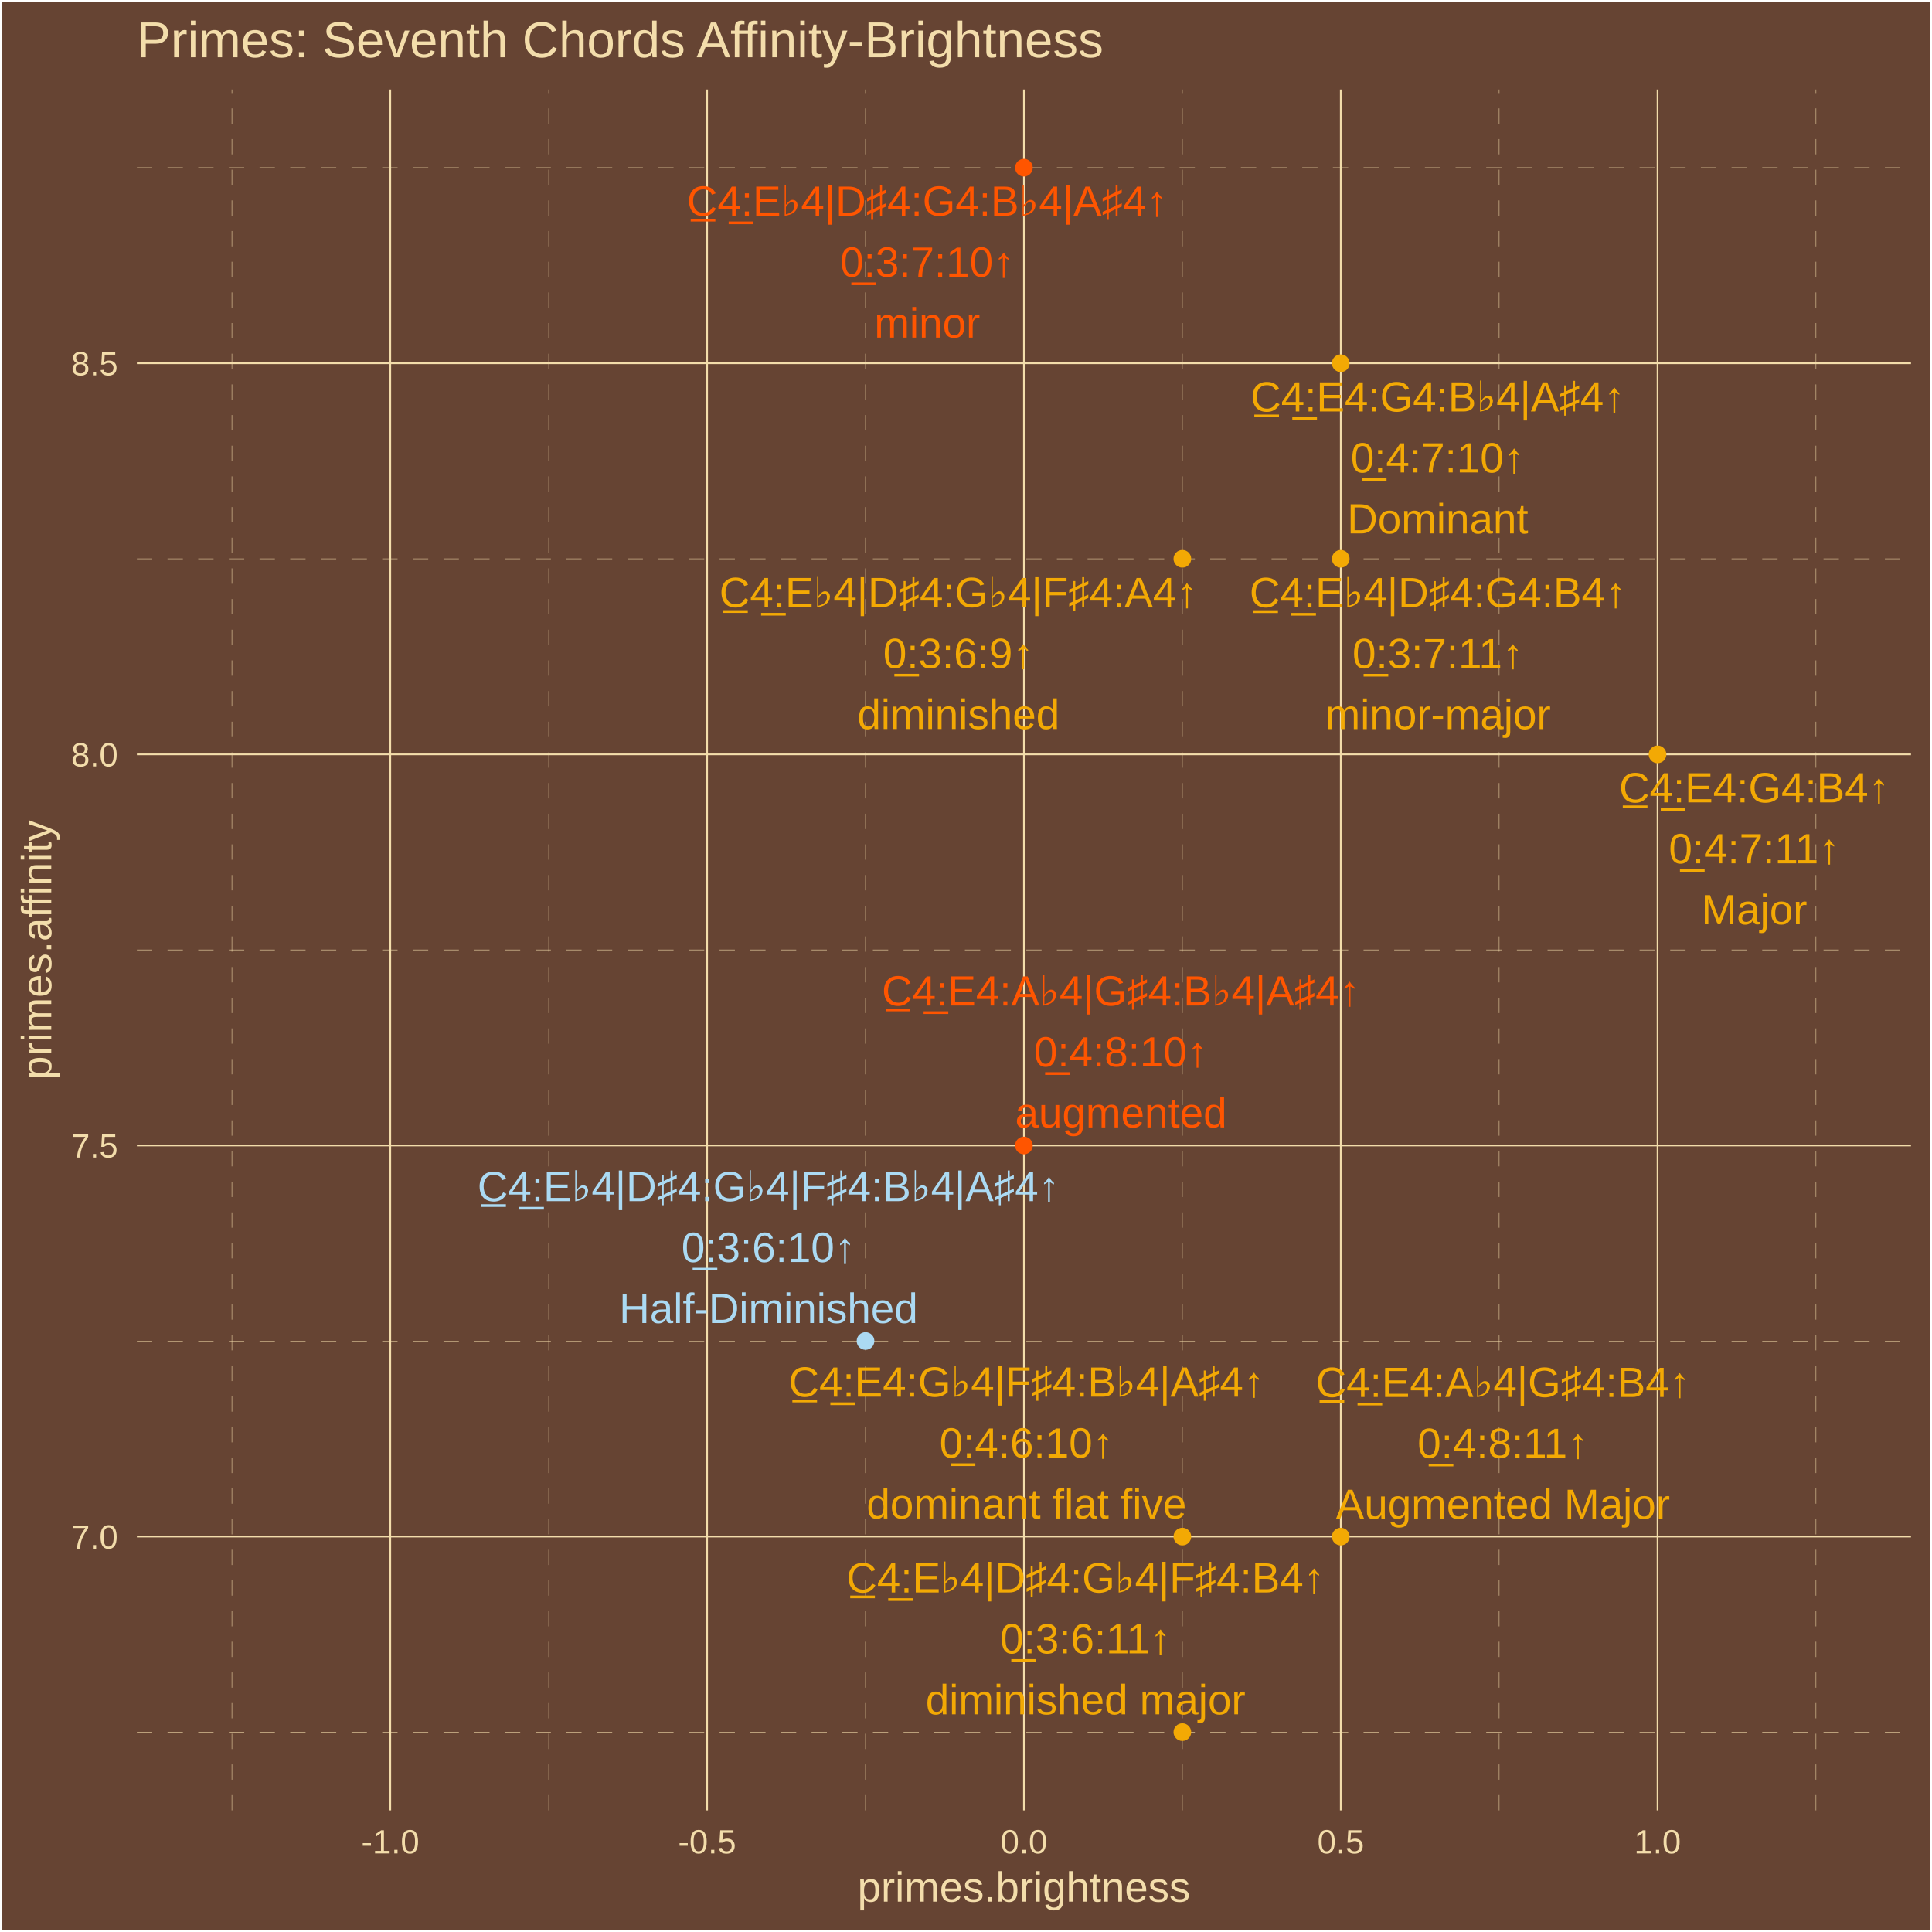
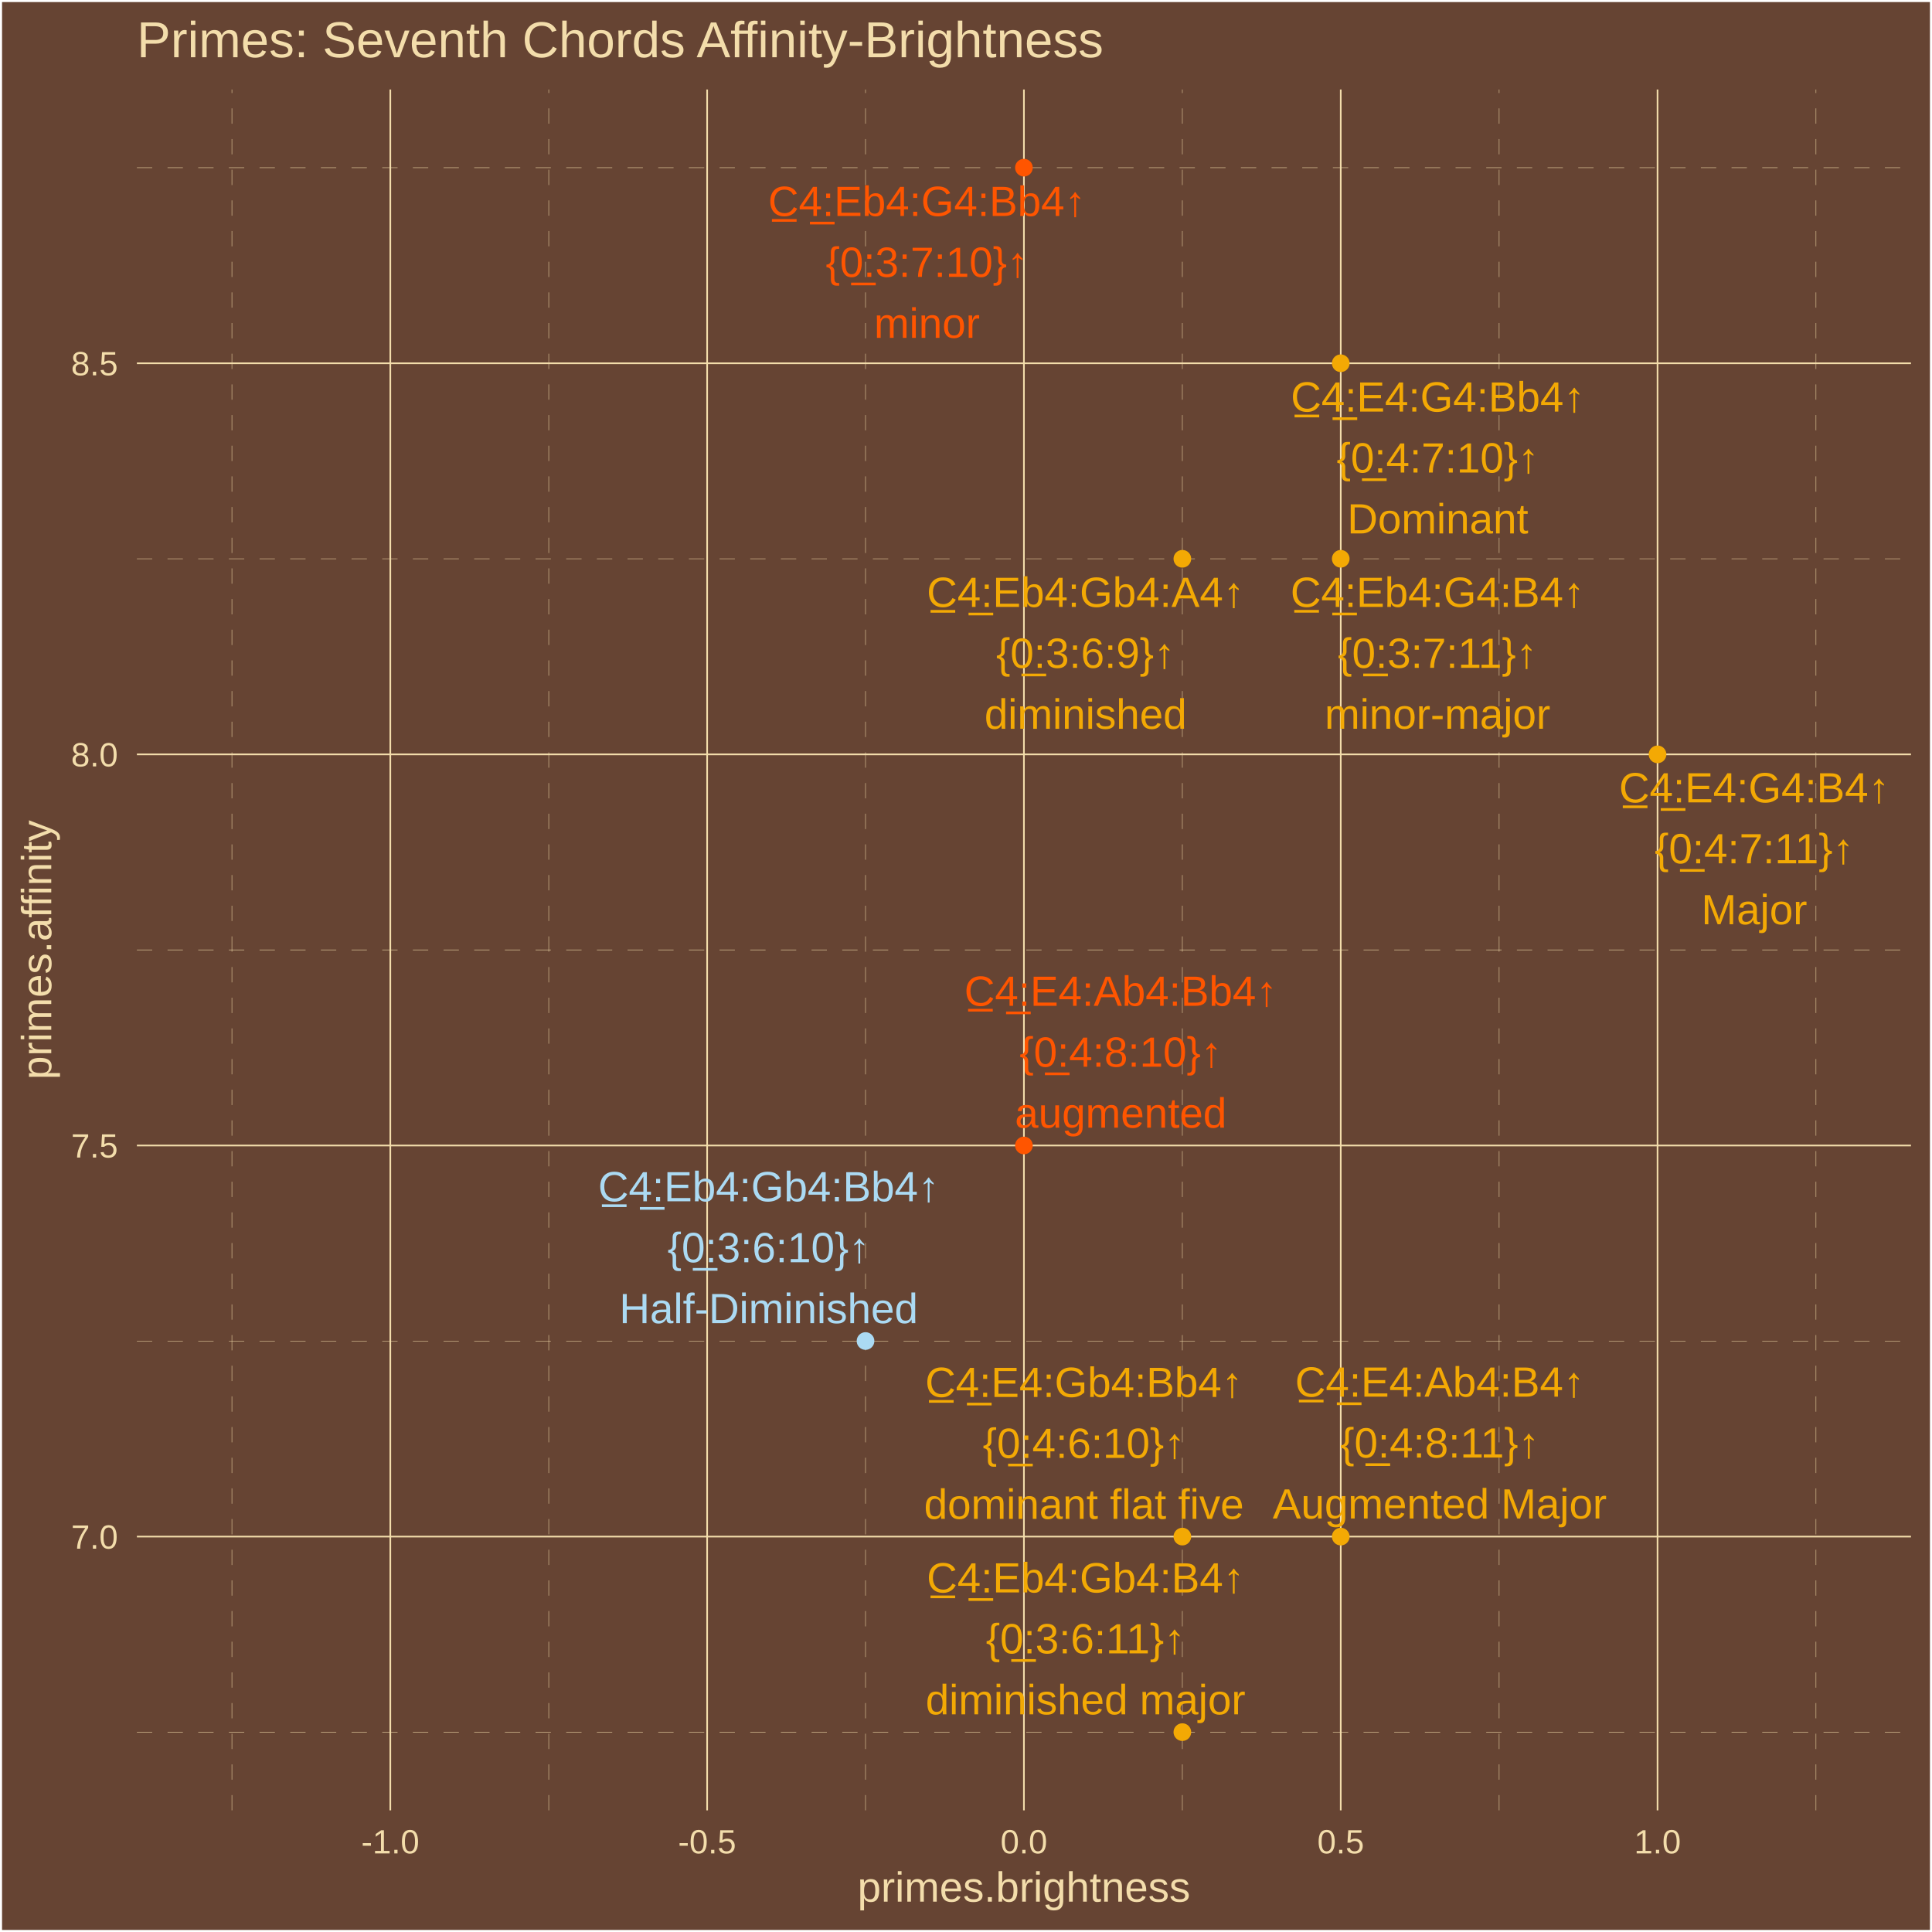
<svg xmlns="http://www.w3.org/2000/svg" class="svglite" width="504.00pt" height="504.00pt" viewBox="0 0 504.00 504.00">
  <defs>
    <style type="text/css">
    .svglite line, .svglite polyline, .svglite polygon, .svglite path, .svglite rect, .svglite circle {
      fill: none;
      stroke: #000000;
      stroke-linecap: round;
      stroke-linejoin: round;
      stroke-miterlimit: 10.00;
    }
    .svglite text {
      white-space: pre;
    }
  </style>
  </defs>
  <rect width="100%" height="100%" style="stroke: none; fill: #664433;" />
  <defs>
    <clipPath id="cpMC4wMHw1MDQuMDB8MC4wMHw1MDQuMDA=">
      <rect x="0.00" y="0.00" width="504.00" height="504.00" />
    </clipPath>
  </defs>
  <g clip-path="url(#cpMC4wMHw1MDQuMDB8MC4wMHw1MDQuMDA=)">
    <rect x="0.00" y="-0" width="504.00" height="504.00" style="stroke-width: 1.07; stroke: #FFFFFF; fill: #664433;" />
  </g>
  <defs>
    <clipPath id="cpMzUuNzF8NDk4LjUyfDIzLjM0fDQ3Mi4yNw==">
      <rect x="35.71" y="23.34" width="462.81" height="448.93" />
    </clipPath>
  </defs>
  <g clip-path="url(#cpMzUuNzF8NDk4LjUyfDIzLjM0fDQ3Mi4yNw==)">
    <rect x="35.71" y="23.34" width="462.81" height="448.93" style="stroke-width: 1.07; stroke: none; fill: #664433;" />
    <polyline points="35.71,451.86 498.52,451.86 " style="stroke-width: 0.11; stroke: #F3DDAB; stroke-dasharray: 4.00,4.00; stroke-linecap: butt;" />
    <polyline points="35.71,349.83 498.52,349.83 " style="stroke-width: 0.11; stroke: #F3DDAB; stroke-dasharray: 4.00,4.00; stroke-linecap: butt;" />
    <polyline points="35.71,247.80 498.52,247.80 " style="stroke-width: 0.11; stroke: #F3DDAB; stroke-dasharray: 4.00,4.00; stroke-linecap: butt;" />
    <polyline points="35.71,145.77 498.52,145.77 " style="stroke-width: 0.11; stroke: #F3DDAB; stroke-dasharray: 4.00,4.00; stroke-linecap: butt;" />
    <polyline points="35.71,43.74 498.52,43.74 " style="stroke-width: 0.11; stroke: #F3DDAB; stroke-dasharray: 4.00,4.00; stroke-linecap: butt;" />
    <polyline points="60.50,472.27 60.50,23.34 " style="stroke-width: 0.11; stroke: #F3DDAB; stroke-dasharray: 4.00,4.00; stroke-linecap: butt;" />
    <polyline points="143.15,472.27 143.15,23.34 " style="stroke-width: 0.11; stroke: #F3DDAB; stroke-dasharray: 4.00,4.00; stroke-linecap: butt;" />
    <polyline points="225.79,472.27 225.79,23.34 " style="stroke-width: 0.11; stroke: #F3DDAB; stroke-dasharray: 4.00,4.00; stroke-linecap: butt;" />
    <polyline points="308.44,472.27 308.44,23.34 " style="stroke-width: 0.11; stroke: #F3DDAB; stroke-dasharray: 4.00,4.00; stroke-linecap: butt;" />
    <polyline points="391.08,472.27 391.08,23.34 " style="stroke-width: 0.11; stroke: #F3DDAB; stroke-dasharray: 4.00,4.00; stroke-linecap: butt;" />
    <polyline points="473.73,472.27 473.73,23.34 " style="stroke-width: 0.11; stroke: #F3DDAB; stroke-dasharray: 4.00,4.00; stroke-linecap: butt;" />
    <polyline points="35.71,400.85 498.52,400.85 " style="stroke-width: 0.43; stroke: #F3DDAB; stroke-linecap: butt;" />
    <polyline points="35.71,298.82 498.52,298.82 " style="stroke-width: 0.43; stroke: #F3DDAB; stroke-linecap: butt;" />
    <polyline points="35.71,196.79 498.52,196.79 " style="stroke-width: 0.43; stroke: #F3DDAB; stroke-linecap: butt;" />
    <polyline points="35.71,94.76 498.52,94.76 " style="stroke-width: 0.43; stroke: #F3DDAB; stroke-linecap: butt;" />
    <polyline points="101.82,472.27 101.82,23.34 " style="stroke-width: 0.43; stroke: #F3DDAB; stroke-linecap: butt;" />
    <polyline points="184.47,472.27 184.47,23.34 " style="stroke-width: 0.43; stroke: #F3DDAB; stroke-linecap: butt;" />
    <polyline points="267.11,472.27 267.11,23.34 " style="stroke-width: 0.43; stroke: #F3DDAB; stroke-linecap: butt;" />
    <polyline points="349.76,472.27 349.76,23.34 " style="stroke-width: 0.43; stroke: #F3DDAB; stroke-linecap: butt;" />
    <polyline points="432.40,472.27 432.40,23.34 " style="stroke-width: 0.43; stroke: #F3DDAB; stroke-linecap: butt;" />
    <circle cx="432.40" cy="196.79" r="1.95" style="stroke-width: 0.71; stroke: #F3A904; fill: #F3A904;" />
    <circle cx="308.44" cy="400.85" r="1.95" style="stroke-width: 0.71; stroke: #F3A904; fill: #F3A904;" />
    <circle cx="349.76" cy="94.76" r="1.95" style="stroke-width: 0.71; stroke: #F3A904; fill: #F3A904;" />
    <circle cx="267.11" cy="298.82" r="1.95" style="stroke-width: 0.71; stroke: #FF5500; fill: #FF5500;" />
    <circle cx="349.76" cy="400.85" r="1.95" style="stroke-width: 0.71; stroke: #F3A904; fill: #F3A904;" />
    <circle cx="267.11" cy="43.74" r="1.95" style="stroke-width: 0.71; stroke: #FF5500; fill: #FF5500;" />
    <circle cx="349.76" cy="145.77" r="1.95" style="stroke-width: 0.71; stroke: #F3A904; fill: #F3A904;" />
    <circle cx="225.79" cy="349.83" r="1.95" style="stroke-width: 0.71; stroke: #ABDAF3; fill: #ABDAF3;" />
    <circle cx="308.44" cy="451.86" r="1.95" style="stroke-width: 0.71; stroke: #F3A904; fill: #F3A904;" />
    <circle cx="308.44" cy="145.77" r="1.95" style="stroke-width: 0.71; stroke: #F3A904; fill: #F3A904;" />
    <text x="457.63" y="209.32" text-anchor="middle" style="font-size: 11.04px;fill: #F3A904; font-family: &quot;Arial&quot;;" textLength="71.99px" lengthAdjust="spacingAndGlyphs">C̲4̲:E4:G4:B4↑</text>
-     <text x="457.63" y="225.22" text-anchor="middle" style="font-size: 11.04px;fill: #F3A904; font-family: &quot;Arial&quot;;" textLength="46.86px" lengthAdjust="spacingAndGlyphs">0̲:4:7:11↑</text>
+     <text x="457.63" y="225.22" text-anchor="middle" style="font-size: 11.04px;fill: #F3A904; font-family: &quot;Arial&quot;;" textLength="54.24px" lengthAdjust="spacingAndGlyphs">{0̲:4:7:11}↑</text>
    <text x="457.63" y="241.12" text-anchor="middle" style="font-size: 11.04px;fill: #F3A904; font-family: &quot;Arial&quot;;" textLength="27.58px" lengthAdjust="spacingAndGlyphs">Major</text>
-     <text x="267.79" y="364.34" text-anchor="middle" style="font-size: 11.04px;fill: #F3A904; font-family: &quot;Arial&quot;;" textLength="132.06px" lengthAdjust="spacingAndGlyphs">C̲4̲:E4:G♭4|F♯4:B♭4|A♯4↑</text>
-     <text x="267.79" y="380.24" text-anchor="middle" style="font-size: 11.04px;fill: #F3A904; font-family: &quot;Arial&quot;;" textLength="46.86px" lengthAdjust="spacingAndGlyphs">0̲:4:6:10↑</text>
-     <text x="267.79" y="396.13" text-anchor="middle" style="font-size: 11.04px;fill: #F3A904; font-family: &quot;Arial&quot;;" textLength="83.39px" lengthAdjust="spacingAndGlyphs">dominant flat five</text>
-     <text x="375.06" y="107.35" text-anchor="middle" style="font-size: 11.04px;fill: #F3A904; font-family: &quot;Arial&quot;;" textLength="102.33px" lengthAdjust="spacingAndGlyphs">C̲4̲:E4:G4:B♭4|A♯4↑</text>
-     <text x="375.06" y="123.25" text-anchor="middle" style="font-size: 11.04px;fill: #F3A904; font-family: &quot;Arial&quot;;" textLength="46.86px" lengthAdjust="spacingAndGlyphs">0̲:4:7:10↑</text>
-     <text x="375.06" y="139.15" text-anchor="middle" style="font-size: 11.04px;fill: #F3A904; font-family: &quot;Arial&quot;;" textLength="47.20px" lengthAdjust="spacingAndGlyphs">Dominant</text>
-     <text x="292.43" y="262.31" text-anchor="middle" style="font-size: 11.04px;fill: #FF5500; font-family: &quot;Arial&quot;;" textLength="132.67px" lengthAdjust="spacingAndGlyphs">C̲4̲:E4:A♭4|G♯4:B♭4|A♯4↑</text>
-     <text x="292.43" y="278.21" text-anchor="middle" style="font-size: 11.04px;fill: #FF5500; font-family: &quot;Arial&quot;;" textLength="46.86px" lengthAdjust="spacingAndGlyphs">0̲:4:8:10↑</text>
-     <text x="292.43" y="294.11" text-anchor="middle" style="font-size: 11.04px;fill: #FF5500; font-family: &quot;Arial&quot;;" textLength="55.20px" lengthAdjust="spacingAndGlyphs">augmented</text>
-     <text x="392.08" y="364.43" text-anchor="middle" style="font-size: 11.04px;fill: #F3A904; font-family: &quot;Arial&quot;;" textLength="102.33px" lengthAdjust="spacingAndGlyphs">C̲4̲:E4:A♭4|G♯4:B4↑</text>
-     <text x="392.08" y="380.33" text-anchor="middle" style="font-size: 11.04px;fill: #F3A904; font-family: &quot;Arial&quot;;" textLength="46.86px" lengthAdjust="spacingAndGlyphs">0̲:4:8:11↑</text>
-     <text x="392.08" y="396.22" text-anchor="middle" style="font-size: 11.04px;fill: #F3A904; font-family: &quot;Arial&quot;;" textLength="87.06px" lengthAdjust="spacingAndGlyphs">Augmented Major</text>
-     <text x="241.88" y="56.27" text-anchor="middle" style="font-size: 11.04px;fill: #FF5500; font-family: &quot;Arial&quot;;" textLength="133.28px" lengthAdjust="spacingAndGlyphs">C̲4̲:E♭4|D♯4:G4:B♭4|A♯4↑</text>
-     <text x="241.88" y="72.17" text-anchor="middle" style="font-size: 11.04px;fill: #FF5500; font-family: &quot;Arial&quot;;" textLength="46.86px" lengthAdjust="spacingAndGlyphs">0̲:3:7:10↑</text>
-     <text x="241.88" y="88.07" text-anchor="middle" style="font-size: 11.04px;fill: #FF5500; font-family: &quot;Arial&quot;;" textLength="27.58px" lengthAdjust="spacingAndGlyphs">minor</text>
-     <text x="375.10" y="158.40" text-anchor="middle" style="font-size: 11.04px;fill: #F3A904; font-family: &quot;Arial&quot;;" textLength="102.94px" lengthAdjust="spacingAndGlyphs">C̲4̲:E♭4|D♯4:G4:B4↑</text>
-     <text x="375.10" y="174.30" text-anchor="middle" style="font-size: 11.04px;fill: #F3A904; font-family: &quot;Arial&quot;;" textLength="46.86px" lengthAdjust="spacingAndGlyphs">0̲:3:7:11↑</text>
-     <text x="375.10" y="190.20" text-anchor="middle" style="font-size: 11.04px;fill: #F3A904; font-family: &quot;Arial&quot;;" textLength="58.82px" lengthAdjust="spacingAndGlyphs">minor-major</text>
-     <text x="200.48" y="313.34" text-anchor="middle" style="font-size: 11.04px;fill: #ABDAF3; font-family: &quot;Arial&quot;;" textLength="163.00px" lengthAdjust="spacingAndGlyphs">C̲4̲:E♭4|D♯4:G♭4|F♯4:B♭4|A♯4↑</text>
-     <text x="200.48" y="329.23" text-anchor="middle" style="font-size: 11.04px;fill: #ABDAF3; font-family: &quot;Arial&quot;;" textLength="46.86px" lengthAdjust="spacingAndGlyphs">0̲:3:6:10↑</text>
-     <text x="200.48" y="345.13" text-anchor="middle" style="font-size: 11.04px;fill: #ABDAF3; font-family: &quot;Arial&quot;;" textLength="77.83px" lengthAdjust="spacingAndGlyphs">Half-Diminished</text>
-     <text x="283.19" y="415.43" text-anchor="middle" style="font-size: 11.04px;fill: #F3A904; font-family: &quot;Arial&quot;;" textLength="132.66px" lengthAdjust="spacingAndGlyphs">C̲4̲:E♭4|D♯4:G♭4|F♯4:B4↑</text>
-     <text x="283.19" y="431.32" text-anchor="middle" style="font-size: 11.04px;fill: #F3A904; font-family: &quot;Arial&quot;;" textLength="46.86px" lengthAdjust="spacingAndGlyphs">0̲:3:6:11↑</text>
-     <text x="283.19" y="447.22" text-anchor="middle" style="font-size: 11.04px;fill: #F3A904; font-family: &quot;Arial&quot;;" textLength="83.36px" lengthAdjust="spacingAndGlyphs">diminished major</text>
-     <text x="250.03" y="158.38" text-anchor="middle" style="font-size: 11.04px;fill: #F3A904; font-family: &quot;Arial&quot;;" textLength="132.66px" lengthAdjust="spacingAndGlyphs">C̲4̲:E♭4|D♯4:G♭4|F♯4:A4↑</text>
-     <text x="250.03" y="174.28" text-anchor="middle" style="font-size: 11.04px;fill: #F3A904; font-family: &quot;Arial&quot;;" textLength="40.73px" lengthAdjust="spacingAndGlyphs">0̲:3:6:9↑</text>
-     <text x="250.03" y="190.18" text-anchor="middle" style="font-size: 11.04px;fill: #F3A904; font-family: &quot;Arial&quot;;" textLength="52.72px" lengthAdjust="spacingAndGlyphs">diminished</text>
+     <text x="282.77" y="364.43" text-anchor="middle" style="font-size: 11.04px;fill: #F3A904; font-family: &quot;Arial&quot;;" textLength="84.26px" lengthAdjust="spacingAndGlyphs">C̲4̲:E4:Gb4:Bb4↑</text>
+     <text x="282.77" y="380.33" text-anchor="middle" style="font-size: 11.04px;fill: #F3A904; font-family: &quot;Arial&quot;;" textLength="54.24px" lengthAdjust="spacingAndGlyphs">{0̲:4:6:10}↑</text>
+     <text x="282.77" y="396.23" text-anchor="middle" style="font-size: 11.04px;fill: #F3A904; font-family: &quot;Arial&quot;;" textLength="83.39px" lengthAdjust="spacingAndGlyphs">dominant flat five</text>
+     <text x="375.08" y="107.37" text-anchor="middle" style="font-size: 11.04px;fill: #F3A904; font-family: &quot;Arial&quot;;" textLength="78.13px" lengthAdjust="spacingAndGlyphs">C̲4̲:E4:G4:Bb4↑</text>
+     <text x="375.08" y="123.27" text-anchor="middle" style="font-size: 11.04px;fill: #F3A904; font-family: &quot;Arial&quot;;" textLength="54.24px" lengthAdjust="spacingAndGlyphs">{0̲:4:7:10}↑</text>
+     <text x="375.08" y="139.16" text-anchor="middle" style="font-size: 11.04px;fill: #F3A904; font-family: &quot;Arial&quot;;" textLength="47.20px" lengthAdjust="spacingAndGlyphs">Dominant</text>
+     <text x="292.37" y="262.38" text-anchor="middle" style="font-size: 11.04px;fill: #FF5500; font-family: &quot;Arial&quot;;" textLength="83.04px" lengthAdjust="spacingAndGlyphs">C̲4̲:E4:Ab4:Bb4↑</text>
+     <text x="292.37" y="278.28" text-anchor="middle" style="font-size: 11.04px;fill: #FF5500; font-family: &quot;Arial&quot;;" textLength="54.24px" lengthAdjust="spacingAndGlyphs">{0̲:4:8:10}↑</text>
+     <text x="292.37" y="294.18" text-anchor="middle" style="font-size: 11.04px;fill: #FF5500; font-family: &quot;Arial&quot;;" textLength="55.20px" lengthAdjust="spacingAndGlyphs">augmented</text>
+     <text x="375.59" y="364.34" text-anchor="middle" style="font-size: 11.04px;fill: #F3A904; font-family: &quot;Arial&quot;;" textLength="76.90px" lengthAdjust="spacingAndGlyphs">C̲4̲:E4:Ab4:B4↑</text>
+     <text x="375.59" y="380.23" text-anchor="middle" style="font-size: 11.04px;fill: #F3A904; font-family: &quot;Arial&quot;;" textLength="54.24px" lengthAdjust="spacingAndGlyphs">{0̲:4:8:11}↑</text>
+     <text x="375.59" y="396.13" text-anchor="middle" style="font-size: 11.04px;fill: #F3A904; font-family: &quot;Arial&quot;;" textLength="87.06px" lengthAdjust="spacingAndGlyphs">Augmented Major</text>
+     <text x="241.81" y="56.34" text-anchor="middle" style="font-size: 11.04px;fill: #FF5500; font-family: &quot;Arial&quot;;" textLength="84.26px" lengthAdjust="spacingAndGlyphs">C̲4̲:Eb4:G4:Bb4↑</text>
+     <text x="241.81" y="72.23" text-anchor="middle" style="font-size: 11.04px;fill: #FF5500; font-family: &quot;Arial&quot;;" textLength="54.24px" lengthAdjust="spacingAndGlyphs">{0̲:3:7:10}↑</text>
+     <text x="241.81" y="88.13" text-anchor="middle" style="font-size: 11.04px;fill: #FF5500; font-family: &quot;Arial&quot;;" textLength="27.58px" lengthAdjust="spacingAndGlyphs">minor</text>
+     <text x="375.00" y="158.32" text-anchor="middle" style="font-size: 11.04px;fill: #F3A904; font-family: &quot;Arial&quot;;" textLength="78.13px" lengthAdjust="spacingAndGlyphs">C̲4̲:Eb4:G4:B4↑</text>
+     <text x="375.00" y="174.22" text-anchor="middle" style="font-size: 11.04px;fill: #F3A904; font-family: &quot;Arial&quot;;" textLength="54.24px" lengthAdjust="spacingAndGlyphs">{0̲:3:7:11}↑</text>
+     <text x="375.00" y="190.11" text-anchor="middle" style="font-size: 11.04px;fill: #F3A904; font-family: &quot;Arial&quot;;" textLength="58.82px" lengthAdjust="spacingAndGlyphs">minor-major</text>
+     <text x="200.52" y="313.38" text-anchor="middle" style="font-size: 11.04px;fill: #ABDAF3; font-family: &quot;Arial&quot;;" textLength="90.40px" lengthAdjust="spacingAndGlyphs">C̲4̲:Eb4:Gb4:Bb4↑</text>
+     <text x="200.52" y="329.28" text-anchor="middle" style="font-size: 11.04px;fill: #ABDAF3; font-family: &quot;Arial&quot;;" textLength="54.24px" lengthAdjust="spacingAndGlyphs">{0̲:3:6:10}↑</text>
+     <text x="200.52" y="345.17" text-anchor="middle" style="font-size: 11.04px;fill: #ABDAF3; font-family: &quot;Arial&quot;;" textLength="77.83px" lengthAdjust="spacingAndGlyphs">Half-Diminished</text>
+     <text x="283.18" y="415.42" text-anchor="middle" style="font-size: 11.04px;fill: #F3A904; font-family: &quot;Arial&quot;;" textLength="84.26px" lengthAdjust="spacingAndGlyphs">C̲4̲:Eb4:Gb4:B4↑</text>
+     <text x="283.18" y="431.32" text-anchor="middle" style="font-size: 11.04px;fill: #F3A904; font-family: &quot;Arial&quot;;" textLength="54.24px" lengthAdjust="spacingAndGlyphs">{0̲:3:6:11}↑</text>
+     <text x="283.18" y="447.22" text-anchor="middle" style="font-size: 11.04px;fill: #F3A904; font-family: &quot;Arial&quot;;" textLength="83.36px" lengthAdjust="spacingAndGlyphs">diminished major</text>
+     <text x="283.19" y="158.33" text-anchor="middle" style="font-size: 11.04px;fill: #F3A904; font-family: &quot;Arial&quot;;" textLength="84.26px" lengthAdjust="spacingAndGlyphs">C̲4̲:Eb4:Gb4:A4↑</text>
+     <text x="283.19" y="174.23" text-anchor="middle" style="font-size: 11.04px;fill: #F3A904; font-family: &quot;Arial&quot;;" textLength="48.10px" lengthAdjust="spacingAndGlyphs">{0̲:3:6:9}↑</text>
+     <text x="283.19" y="190.12" text-anchor="middle" style="font-size: 11.04px;fill: #F3A904; font-family: &quot;Arial&quot;;" textLength="52.72px" lengthAdjust="spacingAndGlyphs">diminished</text>
  </g>
  <g clip-path="url(#cpMC4wMHw1MDQuMDB8MC4wMHw1MDQuMDA=)">
    <text x="30.78" y="404.00" text-anchor="end" style="font-size: 8.80px;fill: #F3DDAB; font-family: &quot;Arial&quot;;" textLength="12.23px" lengthAdjust="spacingAndGlyphs">7.0</text>
    <text x="30.78" y="301.97" text-anchor="end" style="font-size: 8.80px;fill: #F3DDAB; font-family: &quot;Arial&quot;;" textLength="12.23px" lengthAdjust="spacingAndGlyphs">7.5</text>
    <text x="30.78" y="199.94" text-anchor="end" style="font-size: 8.80px;fill: #F3DDAB; font-family: &quot;Arial&quot;;" textLength="12.23px" lengthAdjust="spacingAndGlyphs">8.0</text>
    <text x="30.78" y="97.91" text-anchor="end" style="font-size: 8.80px;fill: #F3DDAB; font-family: &quot;Arial&quot;;" textLength="12.23px" lengthAdjust="spacingAndGlyphs">8.5</text>
    <text x="101.82" y="483.50" text-anchor="middle" style="font-size: 8.80px;fill: #F3DDAB; font-family: &quot;Arial&quot;;" textLength="15.16px" lengthAdjust="spacingAndGlyphs">-1.0</text>
    <text x="184.47" y="483.50" text-anchor="middle" style="font-size: 8.80px;fill: #F3DDAB; font-family: &quot;Arial&quot;;" textLength="15.16px" lengthAdjust="spacingAndGlyphs">-0.5</text>
    <text x="267.11" y="483.50" text-anchor="middle" style="font-size: 8.80px;fill: #F3DDAB; font-family: &quot;Arial&quot;;" textLength="12.23px" lengthAdjust="spacingAndGlyphs">0.0</text>
    <text x="349.76" y="483.50" text-anchor="middle" style="font-size: 8.80px;fill: #F3DDAB; font-family: &quot;Arial&quot;;" textLength="12.23px" lengthAdjust="spacingAndGlyphs">0.5</text>
    <text x="432.40" y="483.50" text-anchor="middle" style="font-size: 8.80px;fill: #F3DDAB; font-family: &quot;Arial&quot;;" textLength="12.23px" lengthAdjust="spacingAndGlyphs">1.0</text>
    <text x="267.11" y="496.09" text-anchor="middle" style="font-size: 11.00px;fill: #F3DDAB; font-family: &quot;Arial&quot;;" textLength="86.82px" lengthAdjust="spacingAndGlyphs">primes.brightness</text>
    <text transform="translate(13.37,247.80) rotate(-90)" text-anchor="middle" style="font-size: 11.00px;fill: #F3DDAB; font-family: &quot;Arial&quot;;" textLength="67.85px" lengthAdjust="spacingAndGlyphs">primes.affinity</text>
    <text x="35.71" y="14.94" style="font-size: 13.20px;fill: #F3DDAB; font-family: &quot;Arial&quot;;" textLength="252.93px" lengthAdjust="spacingAndGlyphs">Primes: Seventh Chords Affinity-Brightness</text>
  </g>
</svg>
